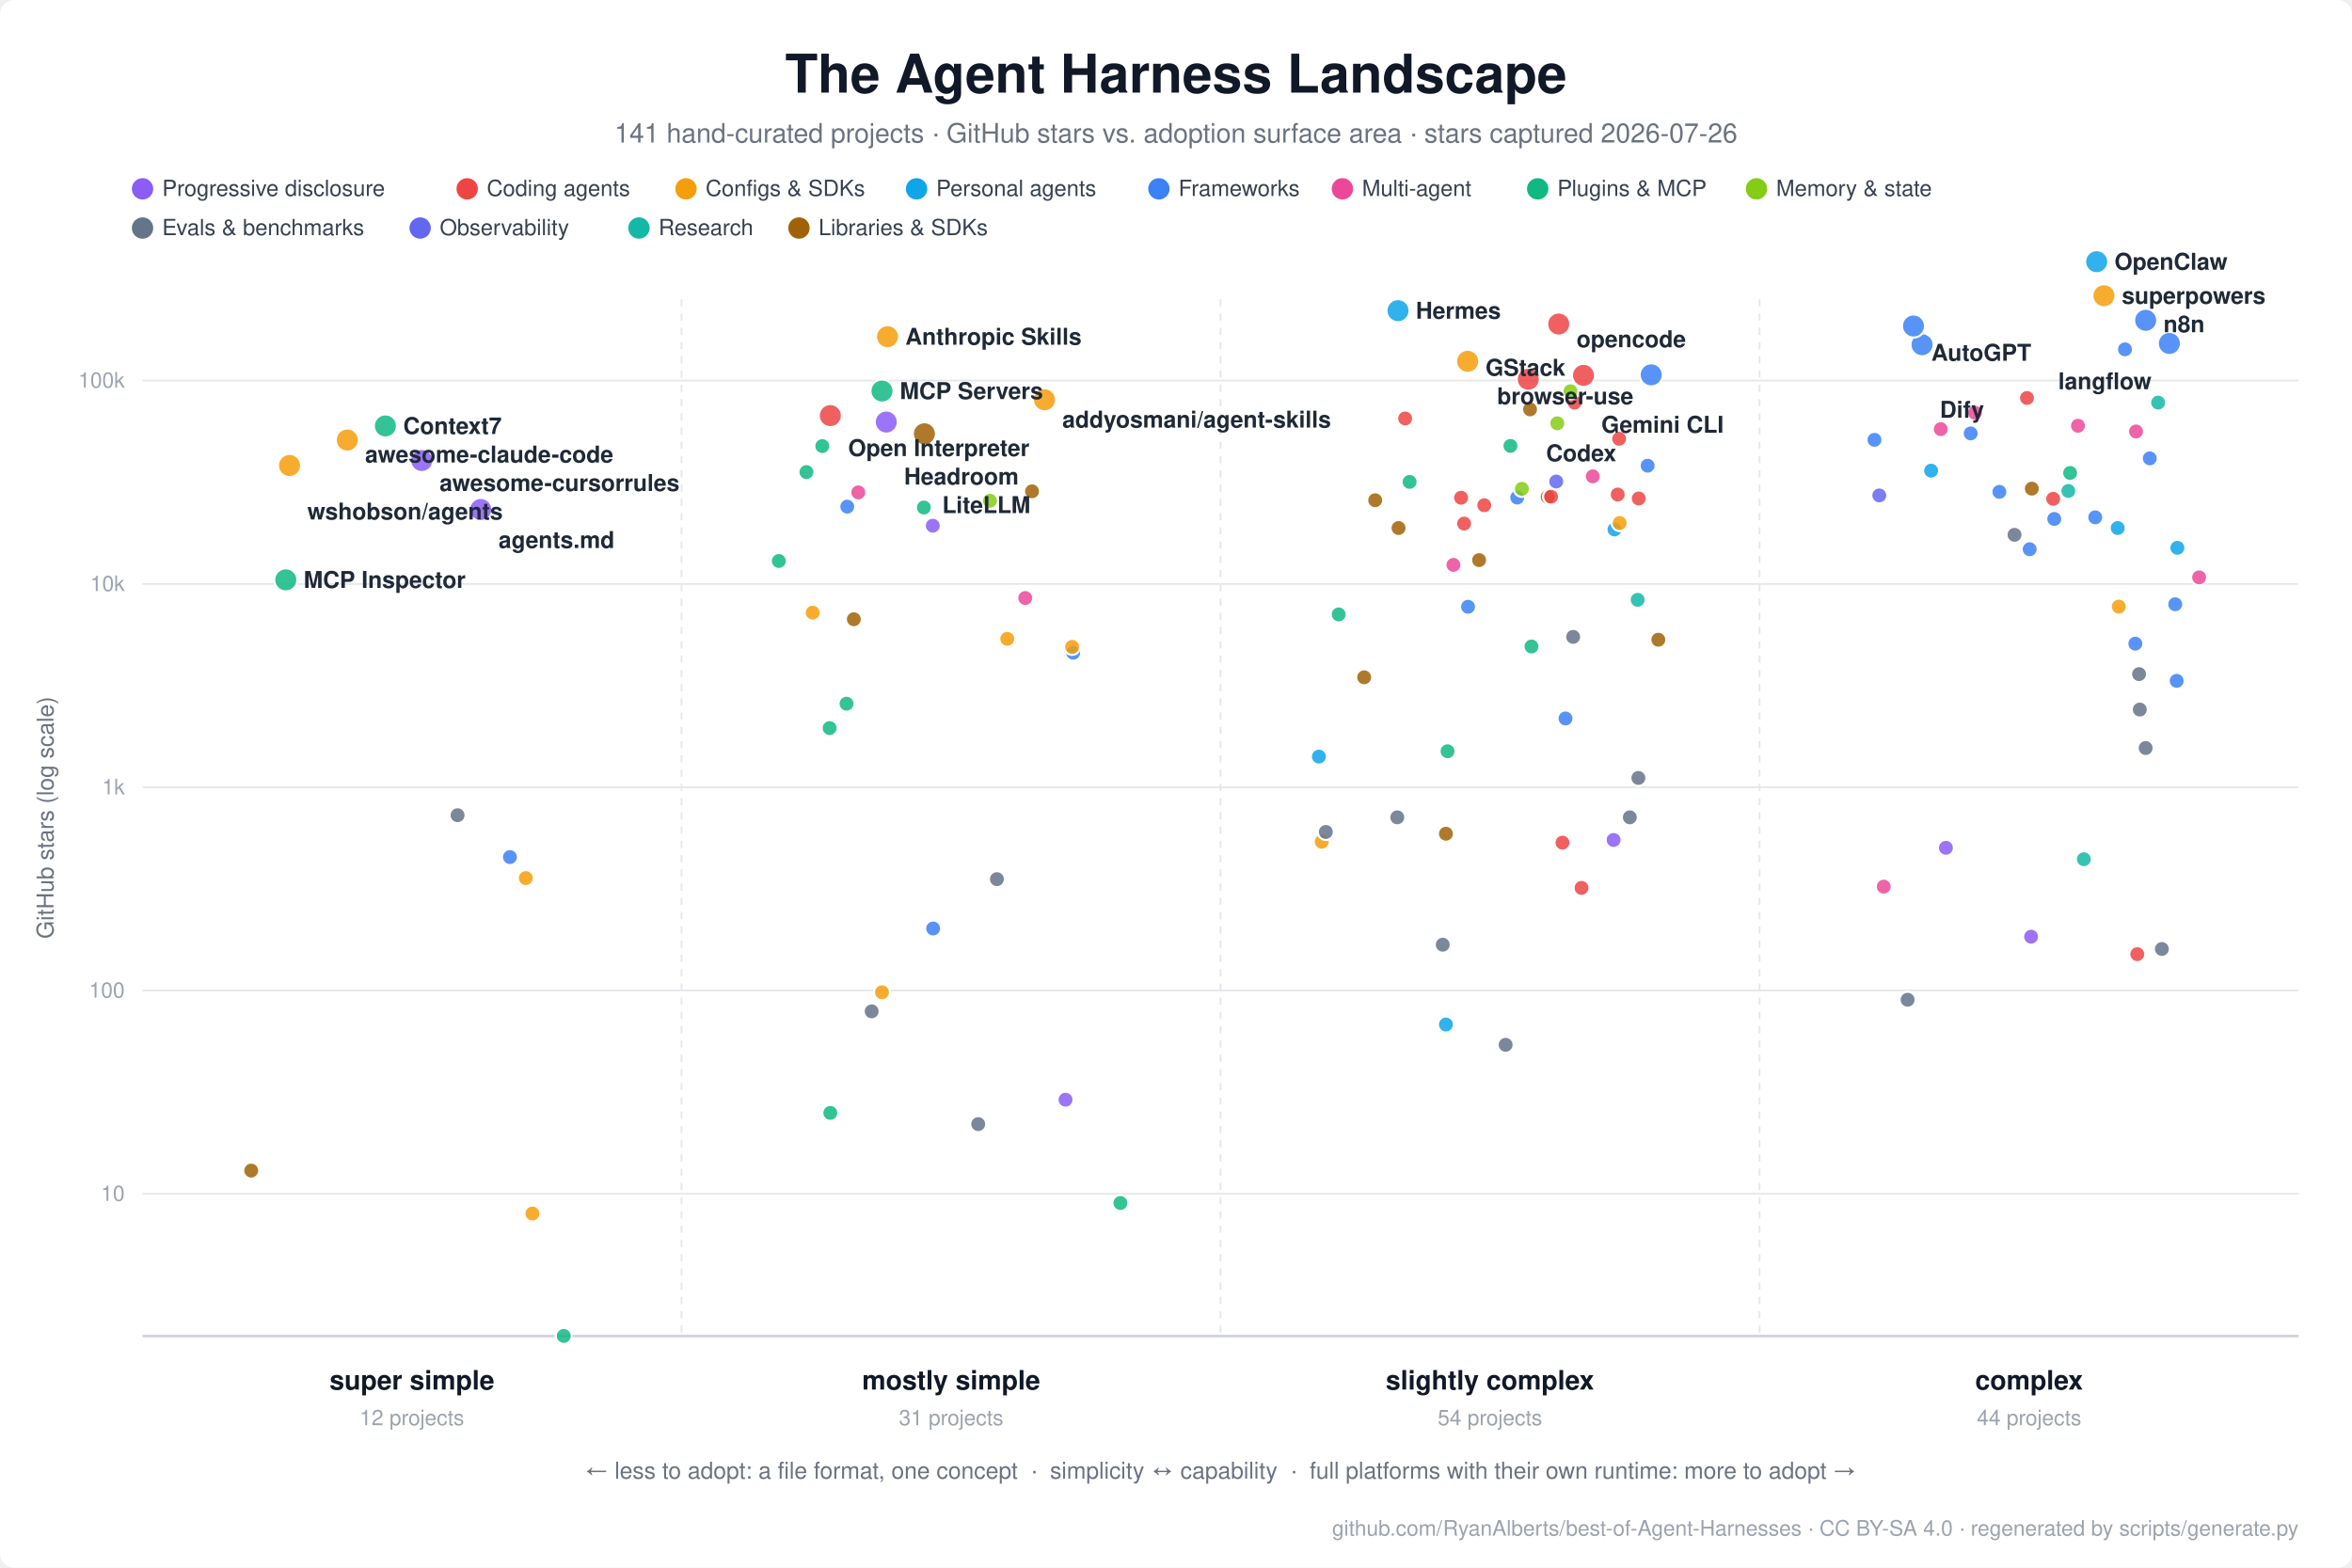
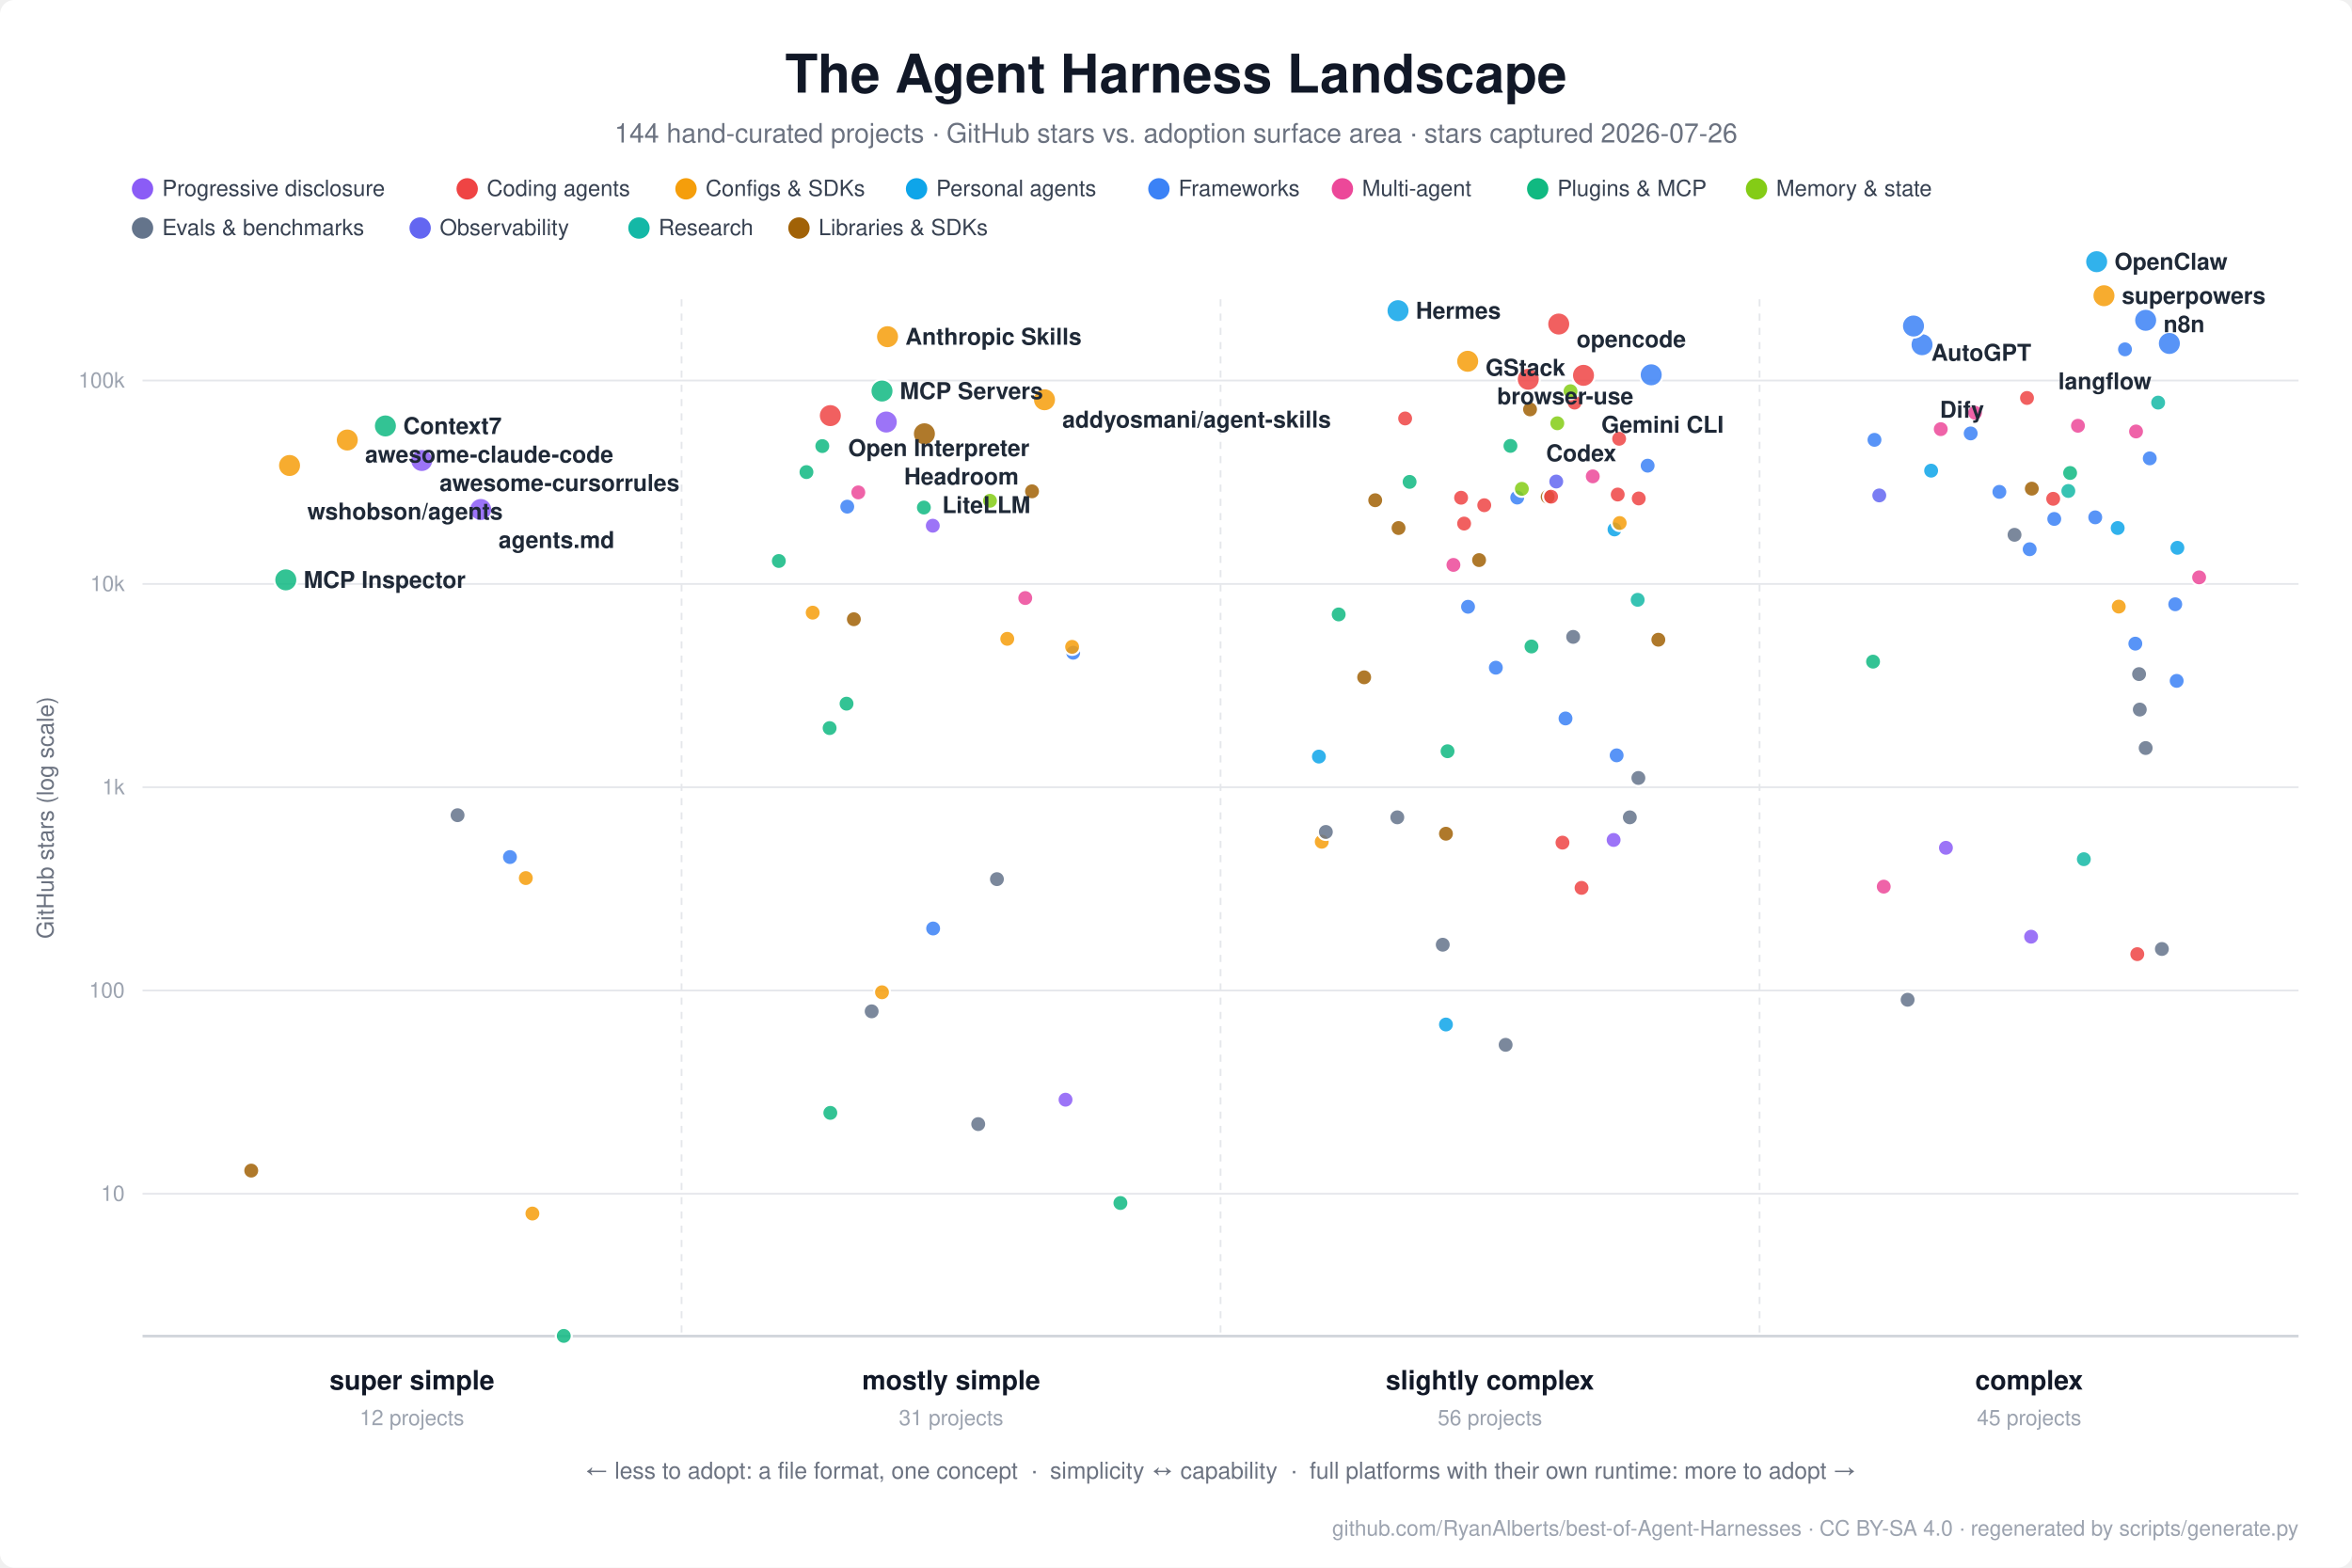
<svg xmlns="http://www.w3.org/2000/svg" viewBox="0 0 1320 880" font-family="-apple-system, 'Segoe UI', Helvetica, Arial, sans-serif">
  <rect width="1320" height="880" fill="#ffffff" rx="8" />
  <text x="660.0" y="52" text-anchor="middle" font-size="30" font-weight="700" fill="#111827">The Agent Harness Landscape</text>
-   <text x="660.0" y="80" text-anchor="middle" font-size="15" fill="#6b7280">141 hand-curated projects · GitHub stars vs. adoption surface area · stars captured 2026-07-26</text>
+   <text x="660.0" y="80" text-anchor="middle" font-size="15" fill="#6b7280">144 hand-curated projects · GitHub stars vs. adoption surface area · stars captured 2026-07-26</text>
  <circle cx="80" cy="106" r="6" fill="#8b5cf6" />
  <text x="91" y="110" font-size="12.5" fill="#374151">Progressive disclosure</text>
  <circle cx="262.2" cy="106" r="6" fill="#ef4444" />
  <text x="273.2" y="110" font-size="12.5" fill="#374151">Coding agents</text>
  <circle cx="385.0" cy="106" r="6" fill="#f59e0b" />
  <text x="396.0" y="110" font-size="12.5" fill="#374151">Configs &amp; SDKs</text>
  <circle cx="514.4" cy="106" r="6" fill="#0ea5e9" />
  <text x="525.4" y="110" font-size="12.5" fill="#374151">Personal agents</text>
  <circle cx="650.4" cy="106" r="6" fill="#3b82f6" />
  <text x="661.4" y="110" font-size="12.5" fill="#374151">Frameworks</text>
  <circle cx="753.4" cy="106" r="6" fill="#ec4899" />
  <text x="764.4" y="110" font-size="12.5" fill="#374151">Multi-agent</text>
  <circle cx="863.0" cy="106" r="6" fill="#10b981" />
  <text x="874.0" y="110" font-size="12.5" fill="#374151">Plugins &amp; MCP</text>
  <circle cx="985.8" cy="106" r="6" fill="#84cc16" />
  <text x="996.8" y="110" font-size="12.5" fill="#374151">Memory &amp; state</text>
  <circle cx="80" cy="128" r="6" fill="#64748b" />
  <text x="91" y="132" font-size="12.5" fill="#374151">Evals &amp; benchmarks</text>
  <circle cx="235.8" cy="128" r="6" fill="#6366f1" />
  <text x="246.8" y="132" font-size="12.5" fill="#374151">Observability</text>
  <circle cx="358.6" cy="128" r="6" fill="#14b8a6" />
  <text x="369.6" y="132" font-size="12.5" fill="#374151">Research</text>
  <circle cx="448.4" cy="128" r="6" fill="#a16207" />
  <text x="459.4" y="132" font-size="12.5" fill="#374151">Libraries &amp; SDKs</text>
  <line x1="80" y1="670.1" x2="1290" y2="670.1" stroke="#e5e7eb" stroke-width="1" />
  <text x="70" y="674.1" text-anchor="end" font-size="12" fill="#9ca3af">10</text>
  <line x1="80" y1="556.0" x2="1290" y2="556.0" stroke="#e5e7eb" stroke-width="1" />
  <text x="70" y="560.0" text-anchor="end" font-size="12" fill="#9ca3af">100</text>
  <line x1="80" y1="441.9" x2="1290" y2="441.9" stroke="#e5e7eb" stroke-width="1" />
  <text x="70" y="445.9" text-anchor="end" font-size="12" fill="#9ca3af">1k</text>
  <line x1="80" y1="327.8" x2="1290" y2="327.8" stroke="#e5e7eb" stroke-width="1" />
  <text x="70" y="331.8" text-anchor="end" font-size="12" fill="#9ca3af">10k</text>
  <line x1="80" y1="213.6" x2="1290" y2="213.6" stroke="#e5e7eb" stroke-width="1" />
  <text x="70" y="217.6" text-anchor="end" font-size="12" fill="#9ca3af">100k</text>
  <text x="30" y="459" font-size="13" fill="#6b7280" transform="rotate(-90 30 459)" text-anchor="middle">GitHub stars (log scale)</text>
  <text x="231.2" y="780" text-anchor="middle" font-size="15" font-weight="600" fill="#111827">super simple</text>
  <text x="231.2" y="800" text-anchor="middle" font-size="12" fill="#9ca3af">12 projects</text>
  <line x1="382.5" y1="168" x2="382.5" y2="750" stroke="#e5e7eb" stroke-width="1" stroke-dasharray="4 4" />
  <text x="533.8" y="780" text-anchor="middle" font-size="15" font-weight="600" fill="#111827">mostly simple</text>
  <text x="533.8" y="800" text-anchor="middle" font-size="12" fill="#9ca3af">31 projects</text>
  <line x1="685.0" y1="168" x2="685.0" y2="750" stroke="#e5e7eb" stroke-width="1" stroke-dasharray="4 4" />
  <text x="836.2" y="780" text-anchor="middle" font-size="15" font-weight="600" fill="#111827">slightly complex</text>
-   <text x="836.2" y="800" text-anchor="middle" font-size="12" fill="#9ca3af">54 projects</text>
+   <text x="836.2" y="800" text-anchor="middle" font-size="12" fill="#9ca3af">56 projects</text>
  <line x1="987.5" y1="168" x2="987.5" y2="750" stroke="#e5e7eb" stroke-width="1" stroke-dasharray="4 4" />
  <text x="1138.8" y="780" text-anchor="middle" font-size="15" font-weight="600" fill="#111827">complex</text>
-   <text x="1138.8" y="800" text-anchor="middle" font-size="12" fill="#9ca3af">44 projects</text>
+   <text x="1138.8" y="800" text-anchor="middle" font-size="12" fill="#9ca3af">45 projects</text>
  <line x1="80" y1="750" x2="1290" y2="750" stroke="#d1d5db" stroke-width="1.5" />
  <text x="685.0" y="830" text-anchor="middle" font-size="13" fill="#6b7280">←  less to adopt: a file format, one concept  ·  simplicity ↔ capability  ·  full platforms with their own runtime: more to adopt  →</text>
  <circle cx="316.4" cy="749.9" r="4.5" fill="#10b981" fill-opacity="0.85" stroke="#ffffff" stroke-width="1.2" />
  <circle cx="298.8" cy="681.2" r="4.5" fill="#f59e0b" fill-opacity="0.85" stroke="#ffffff" stroke-width="1.2" />
  <circle cx="628.8" cy="675.3" r="4.5" fill="#10b981" fill-opacity="0.85" stroke="#ffffff" stroke-width="1.2" />
  <circle cx="141.0" cy="657.1" r="4.5" fill="#a16207" fill-opacity="0.85" stroke="#ffffff" stroke-width="1.2" />
  <circle cx="549.0" cy="631.0" r="4.5" fill="#64748b" fill-opacity="0.85" stroke="#ffffff" stroke-width="1.2" />
  <circle cx="466.0" cy="624.7" r="4.5" fill="#10b981" fill-opacity="0.85" stroke="#ffffff" stroke-width="1.2" />
  <circle cx="598.0" cy="617.3" r="4.5" fill="#8b5cf6" fill-opacity="0.85" stroke="#ffffff" stroke-width="1.2" />
  <circle cx="845.0" cy="586.5" r="4.5" fill="#64748b" fill-opacity="0.85" stroke="#ffffff" stroke-width="1.2" />
  <circle cx="811.5" cy="575.1" r="4.5" fill="#0ea5e9" fill-opacity="0.85" stroke="#ffffff" stroke-width="1.2" />
  <circle cx="489.2" cy="567.7" r="4.5" fill="#64748b" fill-opacity="0.85" stroke="#ffffff" stroke-width="1.2" />
  <circle cx="1070.6" cy="561.2" r="4.5" fill="#64748b" fill-opacity="0.85" stroke="#ffffff" stroke-width="1.2" />
  <circle cx="495.0" cy="557.0" r="4.5" fill="#f59e0b" fill-opacity="0.85" stroke="#ffffff" stroke-width="1.2" />
  <circle cx="1199.5" cy="535.6" r="4.5" fill="#ef4444" fill-opacity="0.85" stroke="#ffffff" stroke-width="1.2" />
  <circle cx="1213.3" cy="532.7" r="4.5" fill="#64748b" fill-opacity="0.85" stroke="#ffffff" stroke-width="1.2" />
  <circle cx="809.7" cy="530.3" r="4.5" fill="#64748b" fill-opacity="0.85" stroke="#ffffff" stroke-width="1.2" />
  <circle cx="1139.9" cy="525.8" r="4.5" fill="#8b5cf6" fill-opacity="0.85" stroke="#ffffff" stroke-width="1.2" />
  <circle cx="523.7" cy="521.2" r="4.5" fill="#3b82f6" fill-opacity="0.85" stroke="#ffffff" stroke-width="1.2" />
  <circle cx="887.6" cy="498.4" r="4.5" fill="#ef4444" fill-opacity="0.85" stroke="#ffffff" stroke-width="1.2" />
  <circle cx="1057.2" cy="497.7" r="4.5" fill="#ec4899" fill-opacity="0.85" stroke="#ffffff" stroke-width="1.2" />
  <circle cx="559.5" cy="493.5" r="4.5" fill="#64748b" fill-opacity="0.85" stroke="#ffffff" stroke-width="1.2" />
  <circle cx="295.1" cy="492.9" r="4.5" fill="#f59e0b" fill-opacity="0.85" stroke="#ffffff" stroke-width="1.2" />
  <circle cx="1169.5" cy="482.3" r="4.5" fill="#14b8a6" fill-opacity="0.85" stroke="#ffffff" stroke-width="1.2" />
  <circle cx="286.2" cy="481.1" r="4.5" fill="#3b82f6" fill-opacity="0.85" stroke="#ffffff" stroke-width="1.2" />
  <circle cx="1092.1" cy="475.9" r="4.5" fill="#8b5cf6" fill-opacity="0.85" stroke="#ffffff" stroke-width="1.2" />
  <circle cx="876.9" cy="473.0" r="4.5" fill="#ef4444" fill-opacity="0.85" stroke="#ffffff" stroke-width="1.2" />
  <circle cx="741.8" cy="472.5" r="4.5" fill="#f59e0b" fill-opacity="0.85" stroke="#ffffff" stroke-width="1.2" />
  <circle cx="905.6" cy="471.5" r="4.5" fill="#8b5cf6" fill-opacity="0.85" stroke="#ffffff" stroke-width="1.2" />
  <circle cx="811.5" cy="468.0" r="4.5" fill="#a16207" fill-opacity="0.85" stroke="#ffffff" stroke-width="1.2" />
  <circle cx="744.1" cy="467.0" r="4.5" fill="#64748b" fill-opacity="0.85" stroke="#ffffff" stroke-width="1.2" />
  <circle cx="914.7" cy="458.8" r="4.5" fill="#64748b" fill-opacity="0.85" stroke="#ffffff" stroke-width="1.2" />
  <circle cx="784.2" cy="458.8" r="4.5" fill="#64748b" fill-opacity="0.85" stroke="#ffffff" stroke-width="1.2" />
  <circle cx="256.8" cy="457.6" r="4.5" fill="#64748b" fill-opacity="0.85" stroke="#ffffff" stroke-width="1.2" />
  <circle cx="919.5" cy="436.7" r="4.5" fill="#64748b" fill-opacity="0.85" stroke="#ffffff" stroke-width="1.2" />
  <circle cx="740.2" cy="424.7" r="4.5" fill="#0ea5e9" fill-opacity="0.85" stroke="#ffffff" stroke-width="1.2" />
+   <circle cx="907.3" cy="424.0" r="4.5" fill="#3b82f6" fill-opacity="0.85" stroke="#ffffff" stroke-width="1.2" />
  <circle cx="812.4" cy="421.7" r="4.5" fill="#10b981" fill-opacity="0.85" stroke="#ffffff" stroke-width="1.2" />
  <circle cx="1204.2" cy="419.9" r="4.5" fill="#64748b" fill-opacity="0.85" stroke="#ffffff" stroke-width="1.2" />
  <circle cx="465.6" cy="408.7" r="4.5" fill="#10b981" fill-opacity="0.85" stroke="#ffffff" stroke-width="1.2" />
  <circle cx="878.6" cy="403.3" r="4.5" fill="#3b82f6" fill-opacity="0.85" stroke="#ffffff" stroke-width="1.2" />
  <circle cx="1200.9" cy="398.3" r="4.5" fill="#64748b" fill-opacity="0.85" stroke="#ffffff" stroke-width="1.2" />
  <circle cx="475.1" cy="395.0" r="4.5" fill="#10b981" fill-opacity="0.85" stroke="#ffffff" stroke-width="1.2" />
  <circle cx="1221.6" cy="382.2" r="4.5" fill="#3b82f6" fill-opacity="0.85" stroke="#ffffff" stroke-width="1.2" />
  <circle cx="765.6" cy="380.2" r="4.5" fill="#a16207" fill-opacity="0.85" stroke="#ffffff" stroke-width="1.2" />
  <circle cx="1200.5" cy="378.4" r="4.5" fill="#64748b" fill-opacity="0.85" stroke="#ffffff" stroke-width="1.2" />
+   <circle cx="839.5" cy="374.8" r="4.5" fill="#3b82f6" fill-opacity="0.85" stroke="#ffffff" stroke-width="1.2" />
+   <circle cx="1051.2" cy="371.4" r="4.5" fill="#10b981" fill-opacity="0.85" stroke="#ffffff" stroke-width="1.2" />
  <circle cx="602.3" cy="366.4" r="4.5" fill="#3b82f6" fill-opacity="0.85" stroke="#ffffff" stroke-width="1.2" />
  <circle cx="601.7" cy="363.1" r="4.5" fill="#f59e0b" fill-opacity="0.85" stroke="#ffffff" stroke-width="1.2" />
  <circle cx="859.5" cy="362.9" r="4.5" fill="#10b981" fill-opacity="0.85" stroke="#ffffff" stroke-width="1.2" />
  <circle cx="1198.4" cy="361.3" r="4.5" fill="#3b82f6" fill-opacity="0.85" stroke="#ffffff" stroke-width="1.2" />
  <circle cx="930.7" cy="359.1" r="4.5" fill="#a16207" fill-opacity="0.85" stroke="#ffffff" stroke-width="1.2" />
  <circle cx="565.3" cy="358.6" r="4.5" fill="#f59e0b" fill-opacity="0.85" stroke="#ffffff" stroke-width="1.2" />
  <circle cx="882.9" cy="357.5" r="4.5" fill="#64748b" fill-opacity="0.85" stroke="#ffffff" stroke-width="1.2" />
  <circle cx="479.2" cy="347.6" r="4.5" fill="#a16207" fill-opacity="0.85" stroke="#ffffff" stroke-width="1.2" />
  <circle cx="751.3" cy="344.9" r="4.5" fill="#10b981" fill-opacity="0.85" stroke="#ffffff" stroke-width="1.2" />
  <circle cx="456.1" cy="343.9" r="4.5" fill="#f59e0b" fill-opacity="0.85" stroke="#ffffff" stroke-width="1.2" />
  <circle cx="823.9" cy="340.6" r="4.5" fill="#3b82f6" fill-opacity="0.85" stroke="#ffffff" stroke-width="1.2" />
  <circle cx="1189.1" cy="340.5" r="4.5" fill="#f59e0b" fill-opacity="0.85" stroke="#ffffff" stroke-width="1.2" />
  <circle cx="1220.8" cy="339.2" r="4.5" fill="#3b82f6" fill-opacity="0.85" stroke="#ffffff" stroke-width="1.2" />
  <circle cx="919.1" cy="336.7" r="4.5" fill="#14b8a6" fill-opacity="0.85" stroke="#ffffff" stroke-width="1.2" />
  <circle cx="575.4" cy="335.7" r="4.5" fill="#ec4899" fill-opacity="0.85" stroke="#ffffff" stroke-width="1.2" />
  <circle cx="160.4" cy="325.5" r="6.5" fill="#10b981" fill-opacity="0.85" stroke="#ffffff" stroke-width="1.2" />
  <circle cx="1234.2" cy="324.1" r="4.5" fill="#ec4899" fill-opacity="0.85" stroke="#ffffff" stroke-width="1.2" />
  <circle cx="815.7" cy="317.1" r="4.5" fill="#ec4899" fill-opacity="0.85" stroke="#ffffff" stroke-width="1.2" />
  <circle cx="437.1" cy="314.9" r="4.5" fill="#10b981" fill-opacity="0.85" stroke="#ffffff" stroke-width="1.2" />
  <circle cx="830.1" cy="314.4" r="4.5" fill="#a16207" fill-opacity="0.85" stroke="#ffffff" stroke-width="1.2" />
  <circle cx="1139.1" cy="308.3" r="4.5" fill="#3b82f6" fill-opacity="0.85" stroke="#ffffff" stroke-width="1.2" />
  <circle cx="1222.0" cy="307.5" r="4.5" fill="#0ea5e9" fill-opacity="0.85" stroke="#ffffff" stroke-width="1.2" />
  <circle cx="1130.6" cy="300.2" r="4.5" fill="#64748b" fill-opacity="0.85" stroke="#ffffff" stroke-width="1.2" />
  <circle cx="906.1" cy="297.2" r="4.5" fill="#0ea5e9" fill-opacity="0.85" stroke="#ffffff" stroke-width="1.2" />
  <circle cx="1188.5" cy="296.4" r="4.5" fill="#0ea5e9" fill-opacity="0.85" stroke="#ffffff" stroke-width="1.2" />
  <circle cx="784.9" cy="296.4" r="4.5" fill="#a16207" fill-opacity="0.85" stroke="#ffffff" stroke-width="1.2" />
  <circle cx="523.5" cy="295.1" r="4.5" fill="#8b5cf6" fill-opacity="0.85" stroke="#ffffff" stroke-width="1.2" />
  <circle cx="821.7" cy="293.9" r="4.5" fill="#ef4444" fill-opacity="0.85" stroke="#ffffff" stroke-width="1.2" />
  <circle cx="909.0" cy="293.6" r="4.5" fill="#f59e0b" fill-opacity="0.85" stroke="#ffffff" stroke-width="1.2" />
  <circle cx="1152.9" cy="291.3" r="4.5" fill="#3b82f6" fill-opacity="0.85" stroke="#ffffff" stroke-width="1.2" />
  <circle cx="1175.9" cy="290.4" r="4.5" fill="#3b82f6" fill-opacity="0.85" stroke="#ffffff" stroke-width="1.2" />
  <circle cx="269.8" cy="286.0" r="6.5" fill="#8b5cf6" fill-opacity="0.85" stroke="#ffffff" stroke-width="1.2" />
  <circle cx="518.5" cy="284.9" r="4.5" fill="#10b981" fill-opacity="0.85" stroke="#ffffff" stroke-width="1.2" />
  <circle cx="475.5" cy="284.4" r="4.5" fill="#3b82f6" fill-opacity="0.85" stroke="#ffffff" stroke-width="1.2" />
  <circle cx="833.0" cy="283.6" r="4.5" fill="#ef4444" fill-opacity="0.85" stroke="#ffffff" stroke-width="1.2" />
  <circle cx="555.6" cy="281.1" r="4.5" fill="#84cc16" fill-opacity="0.85" stroke="#ffffff" stroke-width="1.2" />
  <circle cx="771.8" cy="280.8" r="4.5" fill="#a16207" fill-opacity="0.85" stroke="#ffffff" stroke-width="1.2" />
  <circle cx="1152.3" cy="280.0" r="4.5" fill="#ef4444" fill-opacity="0.85" stroke="#ffffff" stroke-width="1.2" />
  <circle cx="919.7" cy="279.8" r="4.5" fill="#ef4444" fill-opacity="0.85" stroke="#ffffff" stroke-width="1.2" />
  <circle cx="820.0" cy="279.4" r="4.5" fill="#ef4444" fill-opacity="0.85" stroke="#ffffff" stroke-width="1.2" />
  <circle cx="851.5" cy="279.3" r="4.5" fill="#3b82f6" fill-opacity="0.85" stroke="#ffffff" stroke-width="1.2" />
  <circle cx="868.6" cy="278.9" r="4.5" fill="#a16207" fill-opacity="0.85" stroke="#ffffff" stroke-width="1.2" />
  <circle cx="870.5" cy="278.8" r="4.5" fill="#ef4444" fill-opacity="0.85" stroke="#ffffff" stroke-width="1.2" />
  <circle cx="1054.7" cy="278.1" r="4.5" fill="#6366f1" fill-opacity="0.85" stroke="#ffffff" stroke-width="1.2" />
  <circle cx="907.9" cy="277.6" r="4.5" fill="#ef4444" fill-opacity="0.85" stroke="#ffffff" stroke-width="1.2" />
  <circle cx="481.7" cy="276.4" r="4.5" fill="#ec4899" fill-opacity="0.85" stroke="#ffffff" stroke-width="1.2" />
  <circle cx="1122.1" cy="276.1" r="4.5" fill="#3b82f6" fill-opacity="0.85" stroke="#ffffff" stroke-width="1.2" />
  <circle cx="579.2" cy="275.8" r="4.5" fill="#a16207" fill-opacity="0.85" stroke="#ffffff" stroke-width="1.2" />
  <circle cx="1160.8" cy="275.6" r="4.5" fill="#14b8a6" fill-opacity="0.85" stroke="#ffffff" stroke-width="1.2" />
  <circle cx="854.1" cy="274.4" r="4.5" fill="#84cc16" fill-opacity="0.85" stroke="#ffffff" stroke-width="1.2" />
  <circle cx="1140.3" cy="274.3" r="4.5" fill="#a16207" fill-opacity="0.85" stroke="#ffffff" stroke-width="1.2" />
  <circle cx="791.1" cy="270.5" r="4.5" fill="#10b981" fill-opacity="0.85" stroke="#ffffff" stroke-width="1.2" />
  <circle cx="873.4" cy="270.3" r="4.5" fill="#6366f1" fill-opacity="0.85" stroke="#ffffff" stroke-width="1.2" />
  <circle cx="893.9" cy="267.4" r="4.5" fill="#ec4899" fill-opacity="0.85" stroke="#ffffff" stroke-width="1.2" />
  <circle cx="1161.8" cy="265.5" r="4.5" fill="#10b981" fill-opacity="0.85" stroke="#ffffff" stroke-width="1.2" />
  <circle cx="452.6" cy="265.0" r="4.5" fill="#10b981" fill-opacity="0.85" stroke="#ffffff" stroke-width="1.2" />
  <circle cx="1083.8" cy="264.2" r="4.5" fill="#0ea5e9" fill-opacity="0.85" stroke="#ffffff" stroke-width="1.2" />
  <circle cx="924.7" cy="261.4" r="4.5" fill="#3b82f6" fill-opacity="0.85" stroke="#ffffff" stroke-width="1.2" />
  <circle cx="162.5" cy="261.3" r="6.5" fill="#f59e0b" fill-opacity="0.85" stroke="#ffffff" stroke-width="1.2" />
  <circle cx="236.7" cy="258.5" r="6.5" fill="#8b5cf6" fill-opacity="0.85" stroke="#ffffff" stroke-width="1.2" />
  <circle cx="1206.5" cy="257.3" r="4.5" fill="#3b82f6" fill-opacity="0.85" stroke="#ffffff" stroke-width="1.2" />
  <circle cx="461.5" cy="250.4" r="4.5" fill="#10b981" fill-opacity="0.85" stroke="#ffffff" stroke-width="1.2" />
  <circle cx="847.7" cy="250.3" r="4.5" fill="#10b981" fill-opacity="0.85" stroke="#ffffff" stroke-width="1.2" />
  <circle cx="194.9" cy="247.0" r="6.5" fill="#f59e0b" fill-opacity="0.85" stroke="#ffffff" stroke-width="1.2" />
  <circle cx="1052.0" cy="246.9" r="4.5" fill="#3b82f6" fill-opacity="0.85" stroke="#ffffff" stroke-width="1.2" />
  <circle cx="908.7" cy="246.3" r="4.5" fill="#ef4444" fill-opacity="0.85" stroke="#ffffff" stroke-width="1.2" />
  <circle cx="518.8" cy="243.5" r="6.5" fill="#a16207" fill-opacity="0.85" stroke="#ffffff" stroke-width="1.2" />
  <circle cx="1106.0" cy="243.3" r="4.5" fill="#3b82f6" fill-opacity="0.85" stroke="#ffffff" stroke-width="1.2" />
  <circle cx="1198.8" cy="242.2" r="4.5" fill="#ec4899" fill-opacity="0.85" stroke="#ffffff" stroke-width="1.2" />
  <circle cx="1089.2" cy="240.9" r="4.5" fill="#ec4899" fill-opacity="0.85" stroke="#ffffff" stroke-width="1.2" />
  <circle cx="216.3" cy="239.1" r="6.5" fill="#10b981" fill-opacity="0.85" stroke="#ffffff" stroke-width="1.2" />
  <circle cx="1166.2" cy="239.0" r="4.5" fill="#ec4899" fill-opacity="0.85" stroke="#ffffff" stroke-width="1.2" />
  <circle cx="874.0" cy="237.6" r="4.5" fill="#84cc16" fill-opacity="0.85" stroke="#ffffff" stroke-width="1.2" />
  <circle cx="497.4" cy="236.9" r="6.5" fill="#8b5cf6" fill-opacity="0.85" stroke="#ffffff" stroke-width="1.2" />
  <circle cx="788.6" cy="234.9" r="4.5" fill="#ef4444" fill-opacity="0.85" stroke="#ffffff" stroke-width="1.2" />
  <circle cx="466.0" cy="233.3" r="6.5" fill="#ef4444" fill-opacity="0.85" stroke="#ffffff" stroke-width="1.2" />
  <circle cx="1108.4" cy="231.7" r="4.5" fill="#ec4899" fill-opacity="0.85" stroke="#ffffff" stroke-width="1.2" />
  <circle cx="858.7" cy="229.8" r="4.5" fill="#a16207" fill-opacity="0.85" stroke="#ffffff" stroke-width="1.2" />
  <circle cx="1211.2" cy="226.0" r="4.5" fill="#14b8a6" fill-opacity="0.85" stroke="#ffffff" stroke-width="1.2" />
  <circle cx="883.7" cy="226.0" r="4.5" fill="#ef4444" fill-opacity="0.85" stroke="#ffffff" stroke-width="1.2" />
  <circle cx="586.2" cy="224.4" r="6.5" fill="#f59e0b" fill-opacity="0.85" stroke="#ffffff" stroke-width="1.2" />
  <circle cx="1137.6" cy="223.4" r="4.5" fill="#ef4444" fill-opacity="0.85" stroke="#ffffff" stroke-width="1.2" />
  <circle cx="881.4" cy="219.6" r="4.5" fill="#84cc16" fill-opacity="0.85" stroke="#ffffff" stroke-width="1.2" />
  <circle cx="495.0" cy="219.5" r="6.5" fill="#10b981" fill-opacity="0.85" stroke="#ffffff" stroke-width="1.2" />
  <circle cx="857.7" cy="212.9" r="6.5" fill="#ef4444" fill-opacity="0.85" stroke="#ffffff" stroke-width="1.2" />
  <circle cx="888.7" cy="210.7" r="6.5" fill="#ef4444" fill-opacity="0.85" stroke="#ffffff" stroke-width="1.2" />
  <circle cx="926.7" cy="210.4" r="6.5" fill="#3b82f6" fill-opacity="0.85" stroke="#ffffff" stroke-width="1.2" />
  <circle cx="823.7" cy="202.8" r="6.5" fill="#f59e0b" fill-opacity="0.85" stroke="#ffffff" stroke-width="1.2" />
  <circle cx="1192.6" cy="196.1" r="4.5" fill="#3b82f6" fill-opacity="0.85" stroke="#ffffff" stroke-width="1.2" />
  <circle cx="1078.7" cy="193.5" r="6.5" fill="#3b82f6" fill-opacity="0.85" stroke="#ffffff" stroke-width="1.2" />
  <circle cx="1217.5" cy="192.8" r="6.5" fill="#3b82f6" fill-opacity="0.85" stroke="#ffffff" stroke-width="1.2" />
  <circle cx="498.1" cy="189.0" r="6.5" fill="#f59e0b" fill-opacity="0.85" stroke="#ffffff" stroke-width="1.2" />
  <circle cx="1073.9" cy="183.0" r="6.5" fill="#3b82f6" fill-opacity="0.85" stroke="#ffffff" stroke-width="1.2" />
  <circle cx="874.8" cy="181.9" r="6.5" fill="#ef4444" fill-opacity="0.85" stroke="#ffffff" stroke-width="1.2" />
  <circle cx="1204.2" cy="179.8" r="6.5" fill="#3b82f6" fill-opacity="0.85" stroke="#ffffff" stroke-width="1.2" />
  <circle cx="784.6" cy="174.4" r="6.5" fill="#0ea5e9" fill-opacity="0.85" stroke="#ffffff" stroke-width="1.2" />
  <circle cx="1180.8" cy="166.0" r="6.5" fill="#f59e0b" fill-opacity="0.85" stroke="#ffffff" stroke-width="1.2" />
  <circle cx="1176.7" cy="146.9" r="6.5" fill="#0ea5e9" fill-opacity="0.85" stroke="#ffffff" stroke-width="1.2" />
  <text x="226.3" y="243.6" text-anchor="start" font-size="13" font-weight="600" fill="#1f2937">Context7</text>
  <text x="204.9" y="259.6" text-anchor="start" font-size="13" font-weight="600" fill="#1f2937">awesome-claude-code</text>
  <text x="246.7" y="275.6" text-anchor="start" font-size="13" font-weight="600" fill="#1f2937">awesome-cursorrules</text>
  <text x="172.5" y="291.6" text-anchor="start" font-size="13" font-weight="600" fill="#1f2937">wshobson/agents</text>
  <text x="279.8" y="307.6" text-anchor="start" font-size="13" font-weight="600" fill="#1f2937">agents.md</text>
  <text x="170.4" y="330.0" text-anchor="start" font-size="13" font-weight="600" fill="#1f2937">MCP Inspector</text>
  <text x="508.1" y="193.5" text-anchor="start" font-size="13" font-weight="600" fill="#1f2937">Anthropic Skills</text>
  <text x="505.0" y="224.0" text-anchor="start" font-size="13" font-weight="600" fill="#1f2937">MCP Servers</text>
  <text x="596.2" y="240.0" text-anchor="start" font-size="13" font-weight="600" fill="#1f2937">addyosmani/agent-skills</text>
  <text x="476.0" y="256.0" text-anchor="start" font-size="13" font-weight="600" fill="#1f2937">Open Interpreter</text>
  <text x="507.4" y="272.0" text-anchor="start" font-size="13" font-weight="600" fill="#1f2937">Headroom</text>
  <text x="528.8" y="288.0" text-anchor="start" font-size="13" font-weight="600" fill="#1f2937">LiteLLM</text>
  <text x="794.6" y="178.9" text-anchor="start" font-size="13" font-weight="600" fill="#1f2937">Hermes</text>
  <text x="884.8" y="194.9" text-anchor="start" font-size="13" font-weight="600" fill="#1f2937">opencode</text>
  <text x="833.7" y="210.9" text-anchor="start" font-size="13" font-weight="600" fill="#1f2937">GStack</text>
  <text x="916.7" y="226.9" text-anchor="end" font-size="13" font-weight="600" fill="#1f2937">browser-use</text>
  <text x="898.7" y="242.9" text-anchor="start" font-size="13" font-weight="600" fill="#1f2937">Gemini CLI</text>
  <text x="867.7" y="258.9" text-anchor="start" font-size="13" font-weight="600" fill="#1f2937">Codex</text>
  <text x="1186.7" y="151.4" text-anchor="start" font-size="13" font-weight="600" fill="#1f2937">OpenClaw</text>
  <text x="1190.8" y="170.5" text-anchor="start" font-size="13" font-weight="600" fill="#1f2937">superpowers</text>
  <text x="1214.2" y="186.5" text-anchor="start" font-size="13" font-weight="600" fill="#1f2937">n8n</text>
  <text x="1083.9" y="202.5" text-anchor="start" font-size="13" font-weight="600" fill="#1f2937">AutoGPT</text>
  <text x="1207.5" y="218.5" text-anchor="end" font-size="13" font-weight="600" fill="#1f2937">langflow</text>
  <text x="1088.7" y="234.5" text-anchor="start" font-size="13" font-weight="600" fill="#1f2937">Dify</text>
  <text x="1290" y="862" text-anchor="end" font-size="12" fill="#9ca3af">github.com/RyanAlberts/best-of-Agent-Harnesses · CC BY-SA 4.0 · regenerated by scripts/generate.py</text>
</svg>
